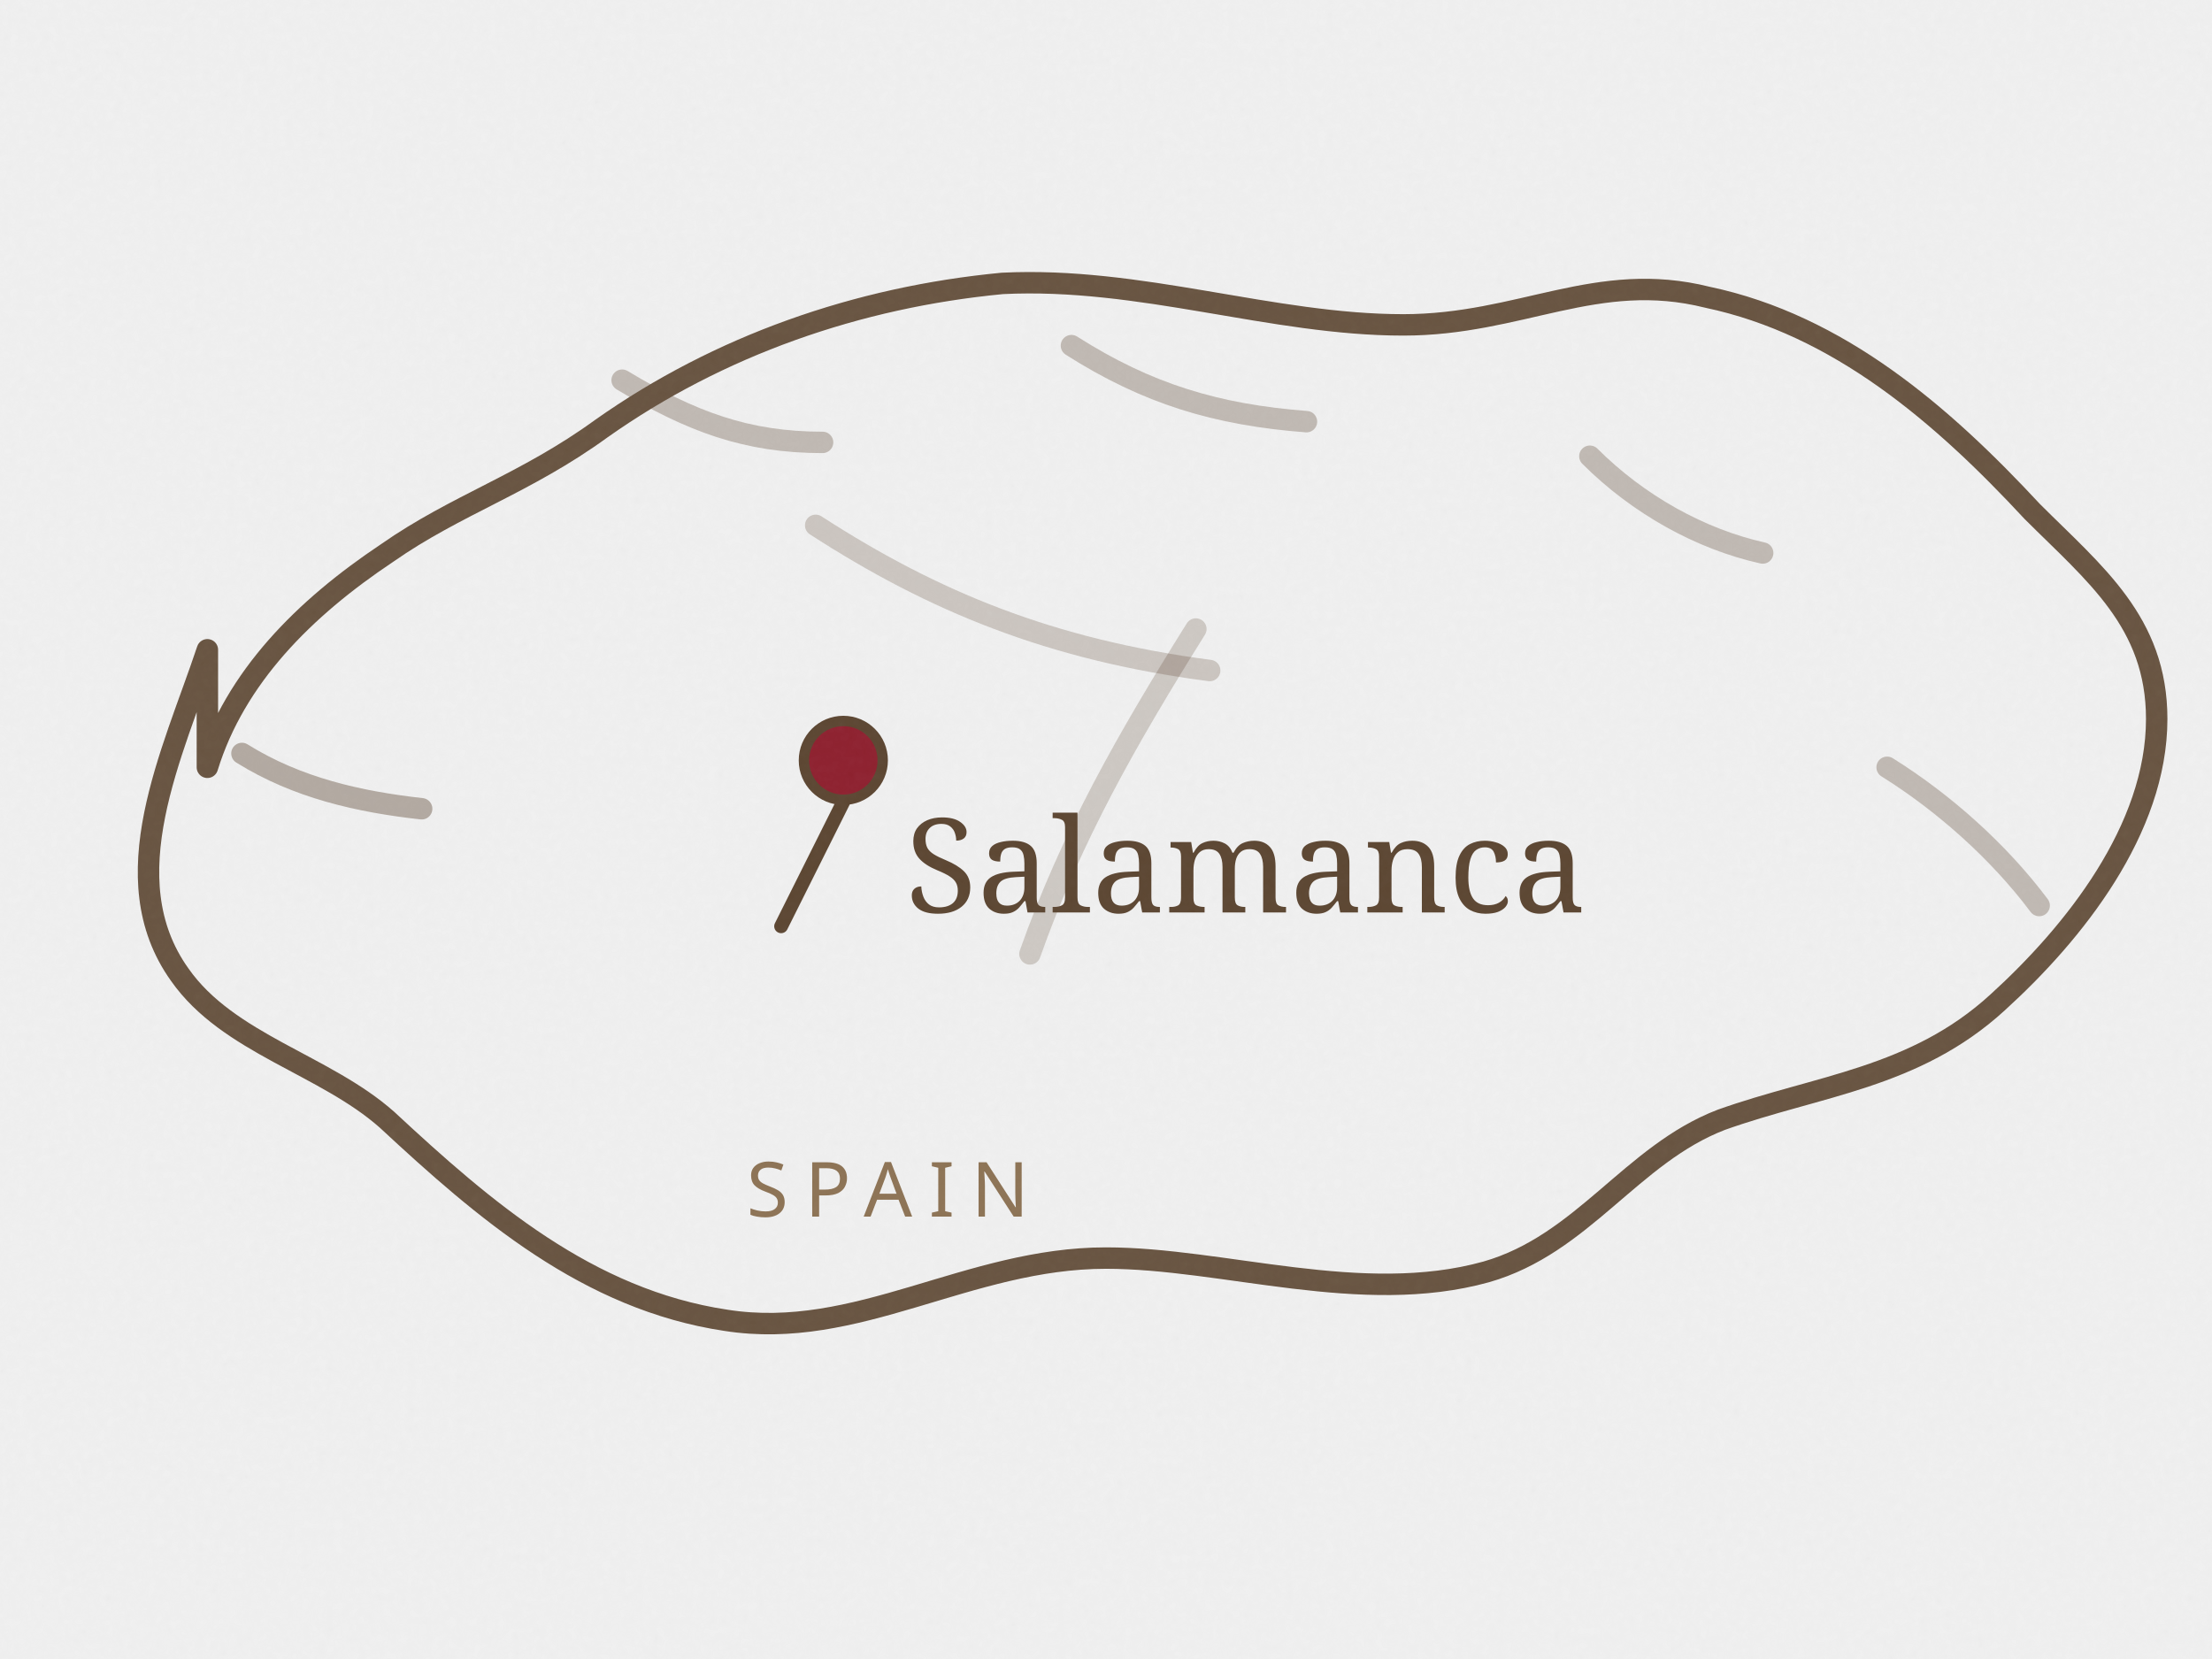
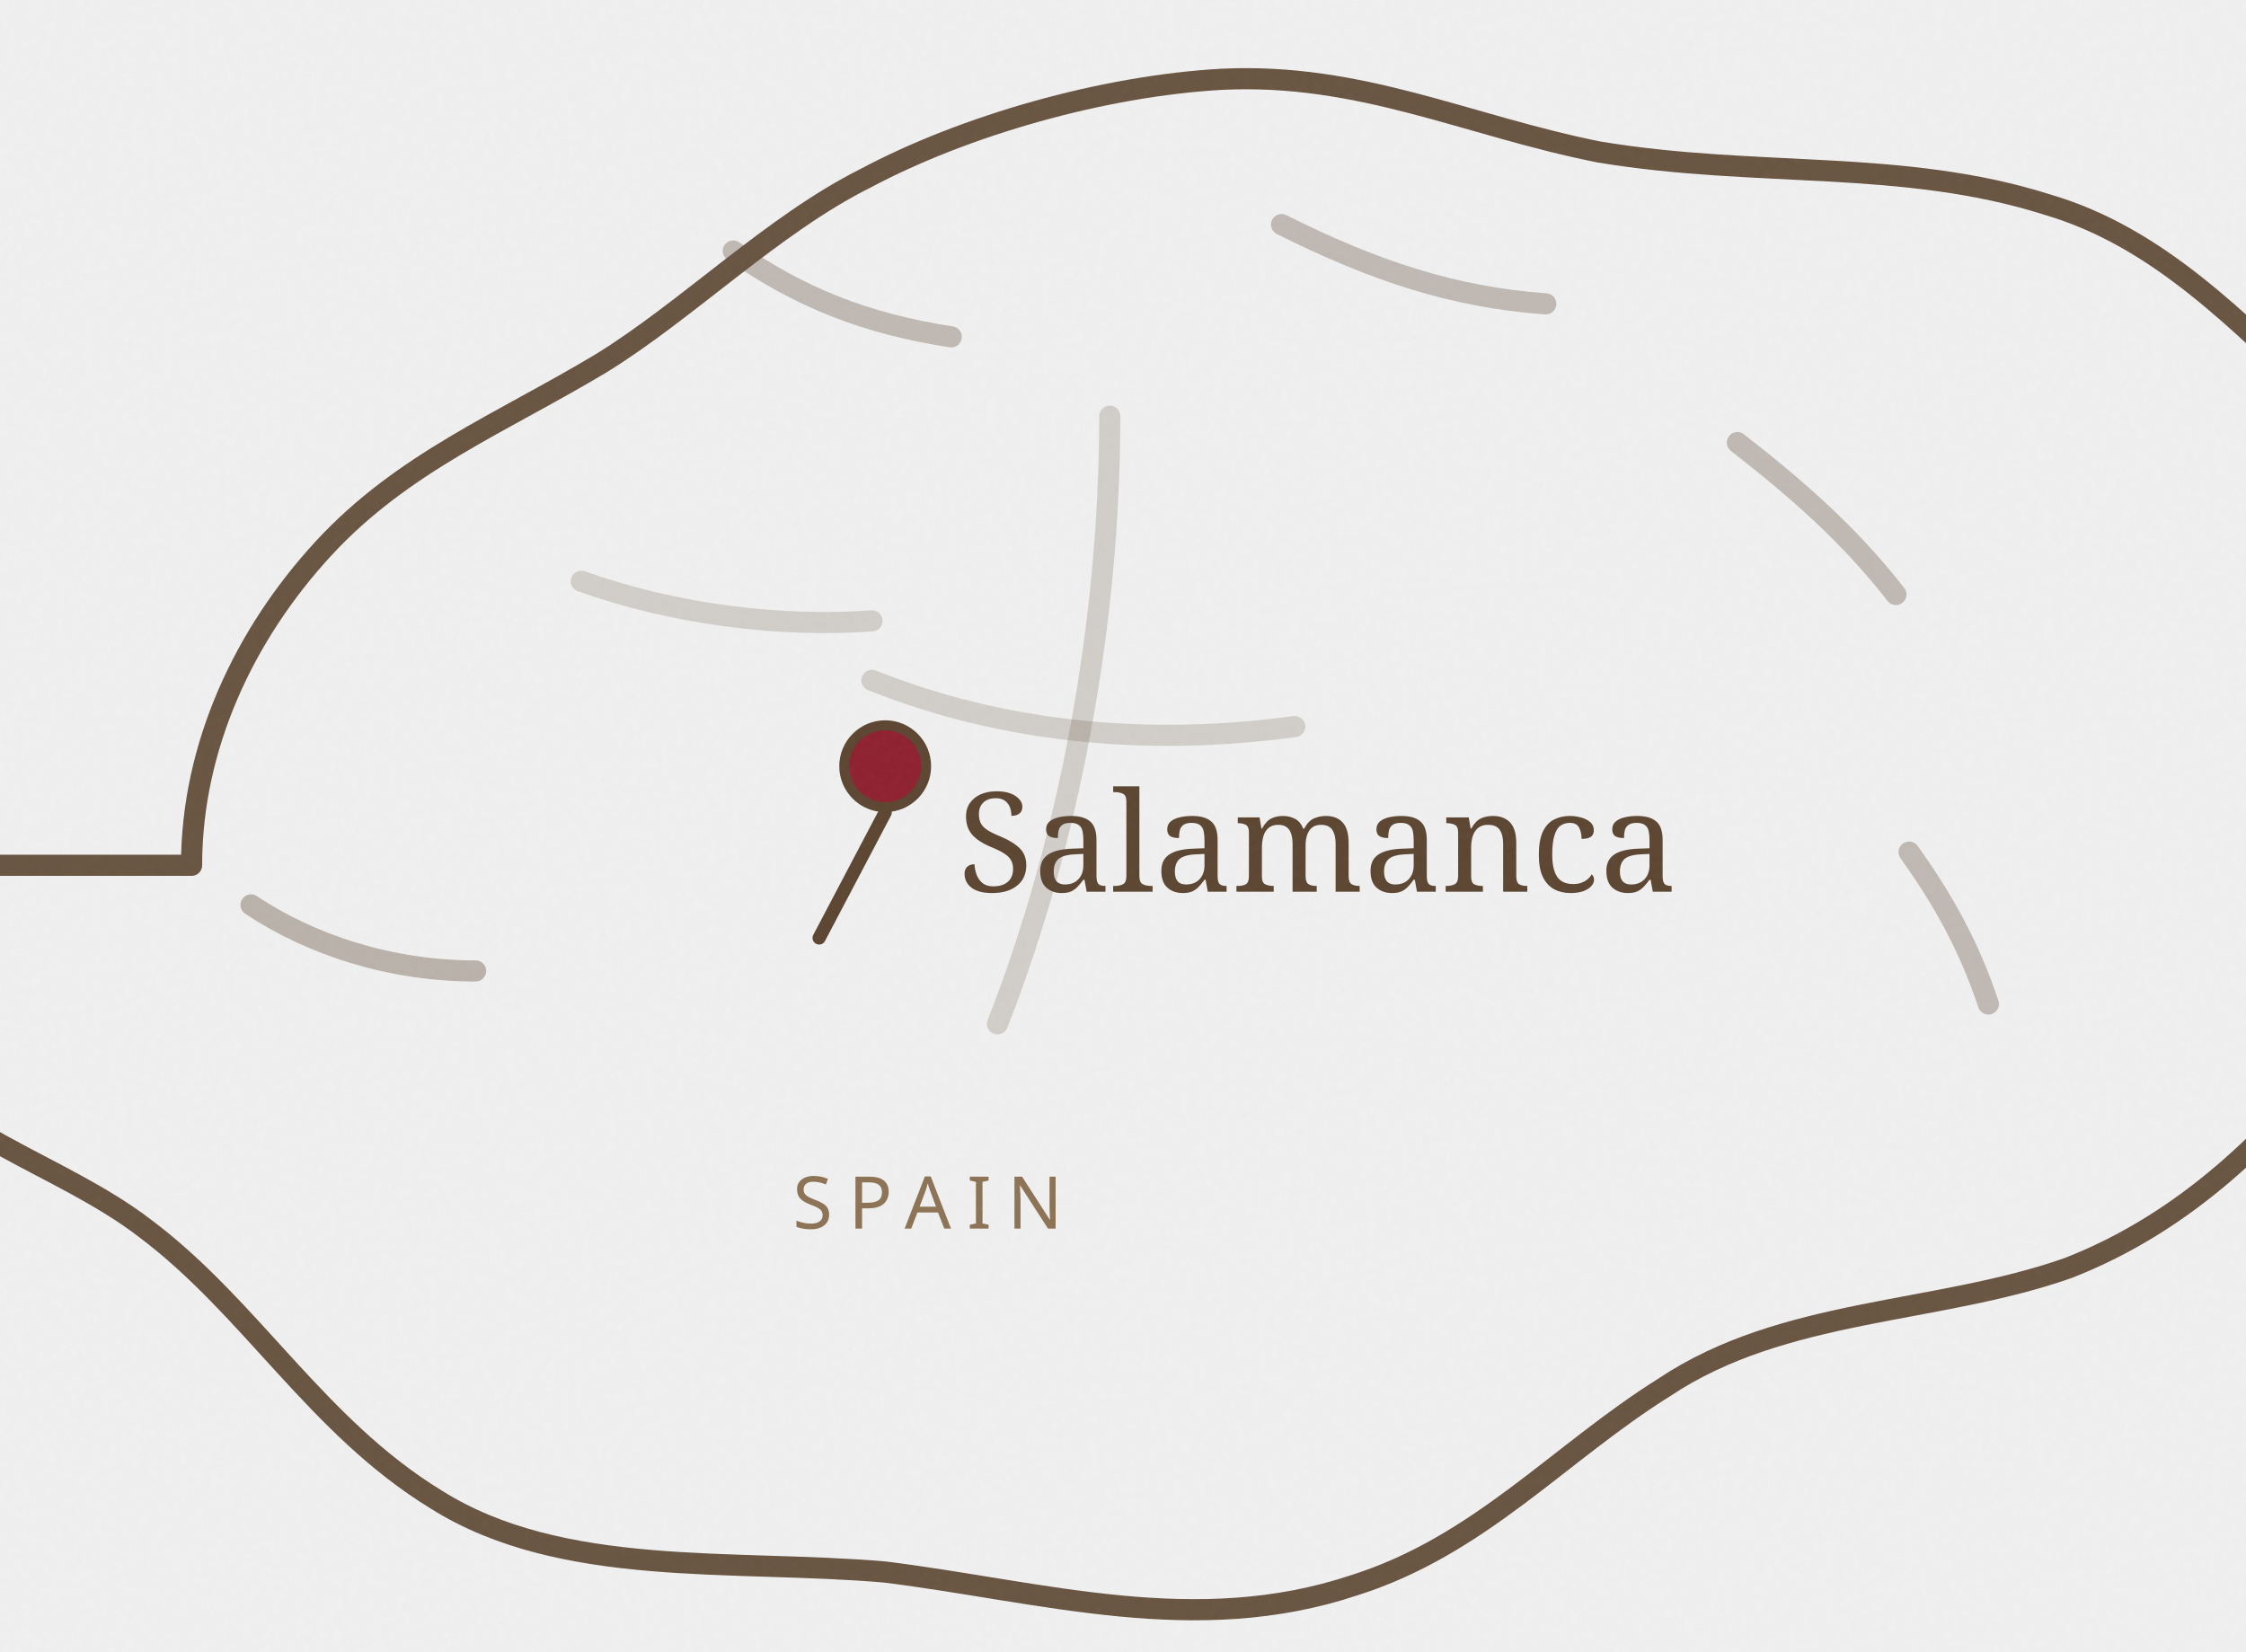
- <svg xmlns="http://www.w3.org/2000/svg" viewBox="0 0 320 240" fill="none">
+ <svg xmlns="http://www.w3.org/2000/svg" viewBox="0 0 340 250" fill="none">
  <defs>
    <filter id="paper" x="-20%" y="-20%" width="140%" height="140%">
      <feTurbulence type="fractalNoise" baseFrequency="0.85" numOctaves="2" seed="11" />
      <feColorMatrix type="saturate" values="0" />
      <feComponentTransfer>
        <feFuncA type="table" tableValues="0 0.06" />
      </feComponentTransfer>
    </filter>
  </defs>
-   <rect width="320" height="240" fill="#fff" opacity="0" />
-   <g stroke="#5c4632" stroke-width="3.1" stroke-linecap="round" stroke-linejoin="round" opacity="0.92">
-     <path d="M30 111c4-13 14-23 26-31 10-7 20-10 31-18 17-12 37-19 58-21 20-1 39 6 58 6 17 0 28-8 44-4 19 4 34 17 47 31 9 9 18 16 18 30 0 16-12 31-23 41-12 11-26 12-40 17-13 5-20 18-34 22-18 5-38-2-55-2-20 0-36 12-55 9-20-3-35-16-49-29-9-8-23-11-30-21-10-14-1-32 4-47Z" />
-     <path d="M35 109c8 5 17 7 26 8" opacity=".45" />
-     <path d="M90 55c10 6 18 9 29 9" opacity=".35" />
-     <path d="M155 50c11 7 21 10 34 11" opacity=".35" />
-     <path d="M230 66c7 7 16 12 25 14" opacity=".35" />
-     <path d="M273 111c8 5 16 12 22 20" opacity=".35" />
-     <path d="M118 76c17 11 34 18 57 21" opacity=".28" />
-     <path d="M173 91c-10 16-18 30-24 47" opacity=".26" />
+   <rect width="340" height="250" fill="#fff" opacity="0" />
+   <g stroke="#5c4632" stroke-width="3.2" stroke-linecap="round" stroke-linejoin="round" opacity="0.92">
+     <path d="M29 131c0-18 8-35 20-48 12-13 27-19 42-28 13-8 26-21 40-28 15-8 36-14 54-15 21-1 37 7 57 11 24 4 46 1 68 8 17 5 29 18 41 29 14 14 24 28 23 47 0 19-8 36-19 51-11 14-24 27-42 34-20 7-43 6-61 18-16 10-28 24-47 30-24 8-47 1-71-2-23-2-49 1-68-11-18-11-28-29-44-41-13-10-31-14-40-28-8-12-10-18-10-27Z" />
+     <path d="M38 137c9 6 21 10 34 10" opacity=".4" />
+     <path d="M111 38c10 7 20 11 33 13" opacity=".35" />
+     <path d="M194 34c14 7 26 11 40 12" opacity=".35" />
+     <path d="M263 67c9 7 17 14 24 23" opacity=".35" />
+     <path d="M289 129c5 7 9 14 12 23" opacity=".35" />
+     <path d="M168 63c0 31-6 64-17 92" opacity=".22" />
+     <path d="M132 103c20 8 42 10 64 7" opacity=".22" />
+     <path d="M88 88c14 5 30 7 44 6" opacity=".22" />
  </g>
  <g>
-     <circle cx="122" cy="110" r="5.7" fill="#8e212f" stroke="#5c4632" stroke-width="1.5" />
-     <path d="M122 116l-9 18" stroke="#5c4632" stroke-width="2" stroke-linecap="round" />
-     <text x="131" y="132" font-family="Cormorant Garamond, serif" font-size="19" fill="#5c4632">Salamanca</text>
-     <text x="108" y="176" font-family="Plus Jakarta Sans, sans-serif" font-size="11" letter-spacing="2.4" fill="#8d7355">SPAIN</text>
+     <circle cx="134" cy="116" r="6.2" fill="#8e212f" stroke="#5c4632" stroke-width="1.5" />
+     <path d="M134 123l-10 19" stroke="#5c4632" stroke-width="2" stroke-linecap="round" />
+     <text x="145" y="135" font-family="Cormorant Garamond, serif" font-size="21" fill="#5c4632">Salamanca</text>
+     <text x="120" y="186" font-family="Plus Jakarta Sans, sans-serif" font-size="11" letter-spacing="2.4" fill="#8d7355">SPAIN</text>
  </g>
-   <rect width="320" height="240" filter="url(#paper)" opacity="0.65" />
+   <rect width="340" height="250" filter="url(#paper)" opacity="0.62" />
</svg>
